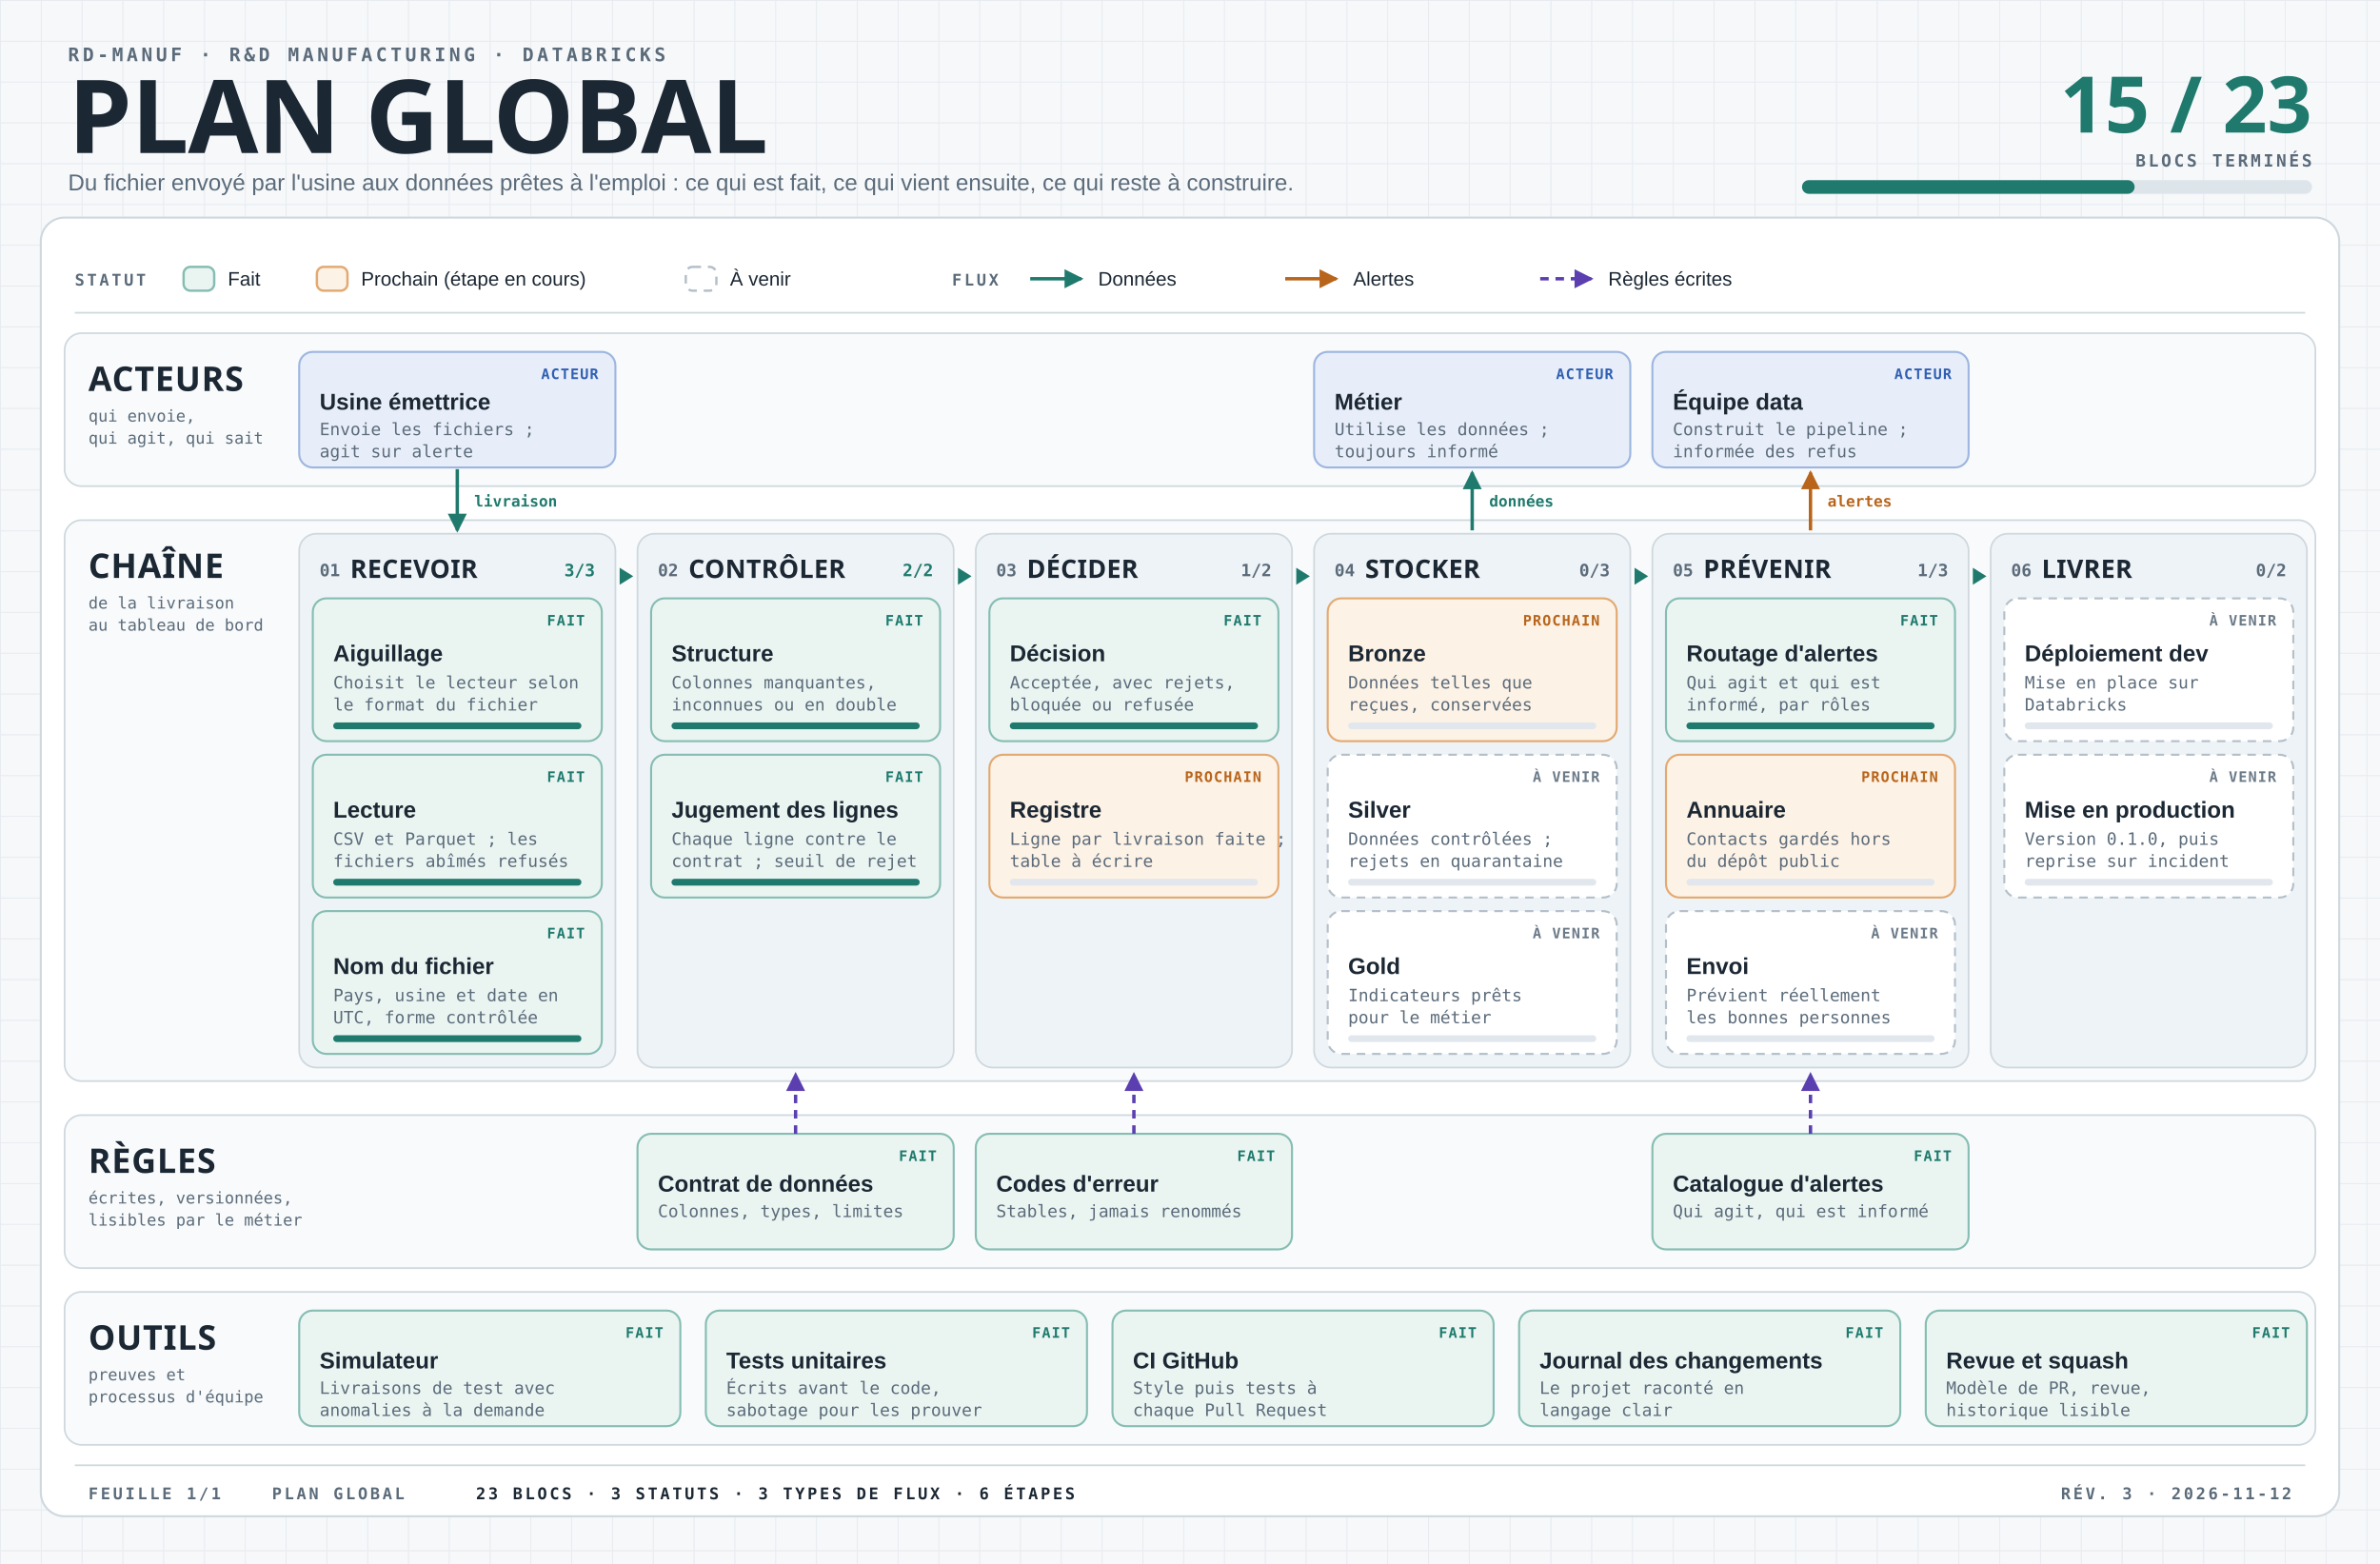
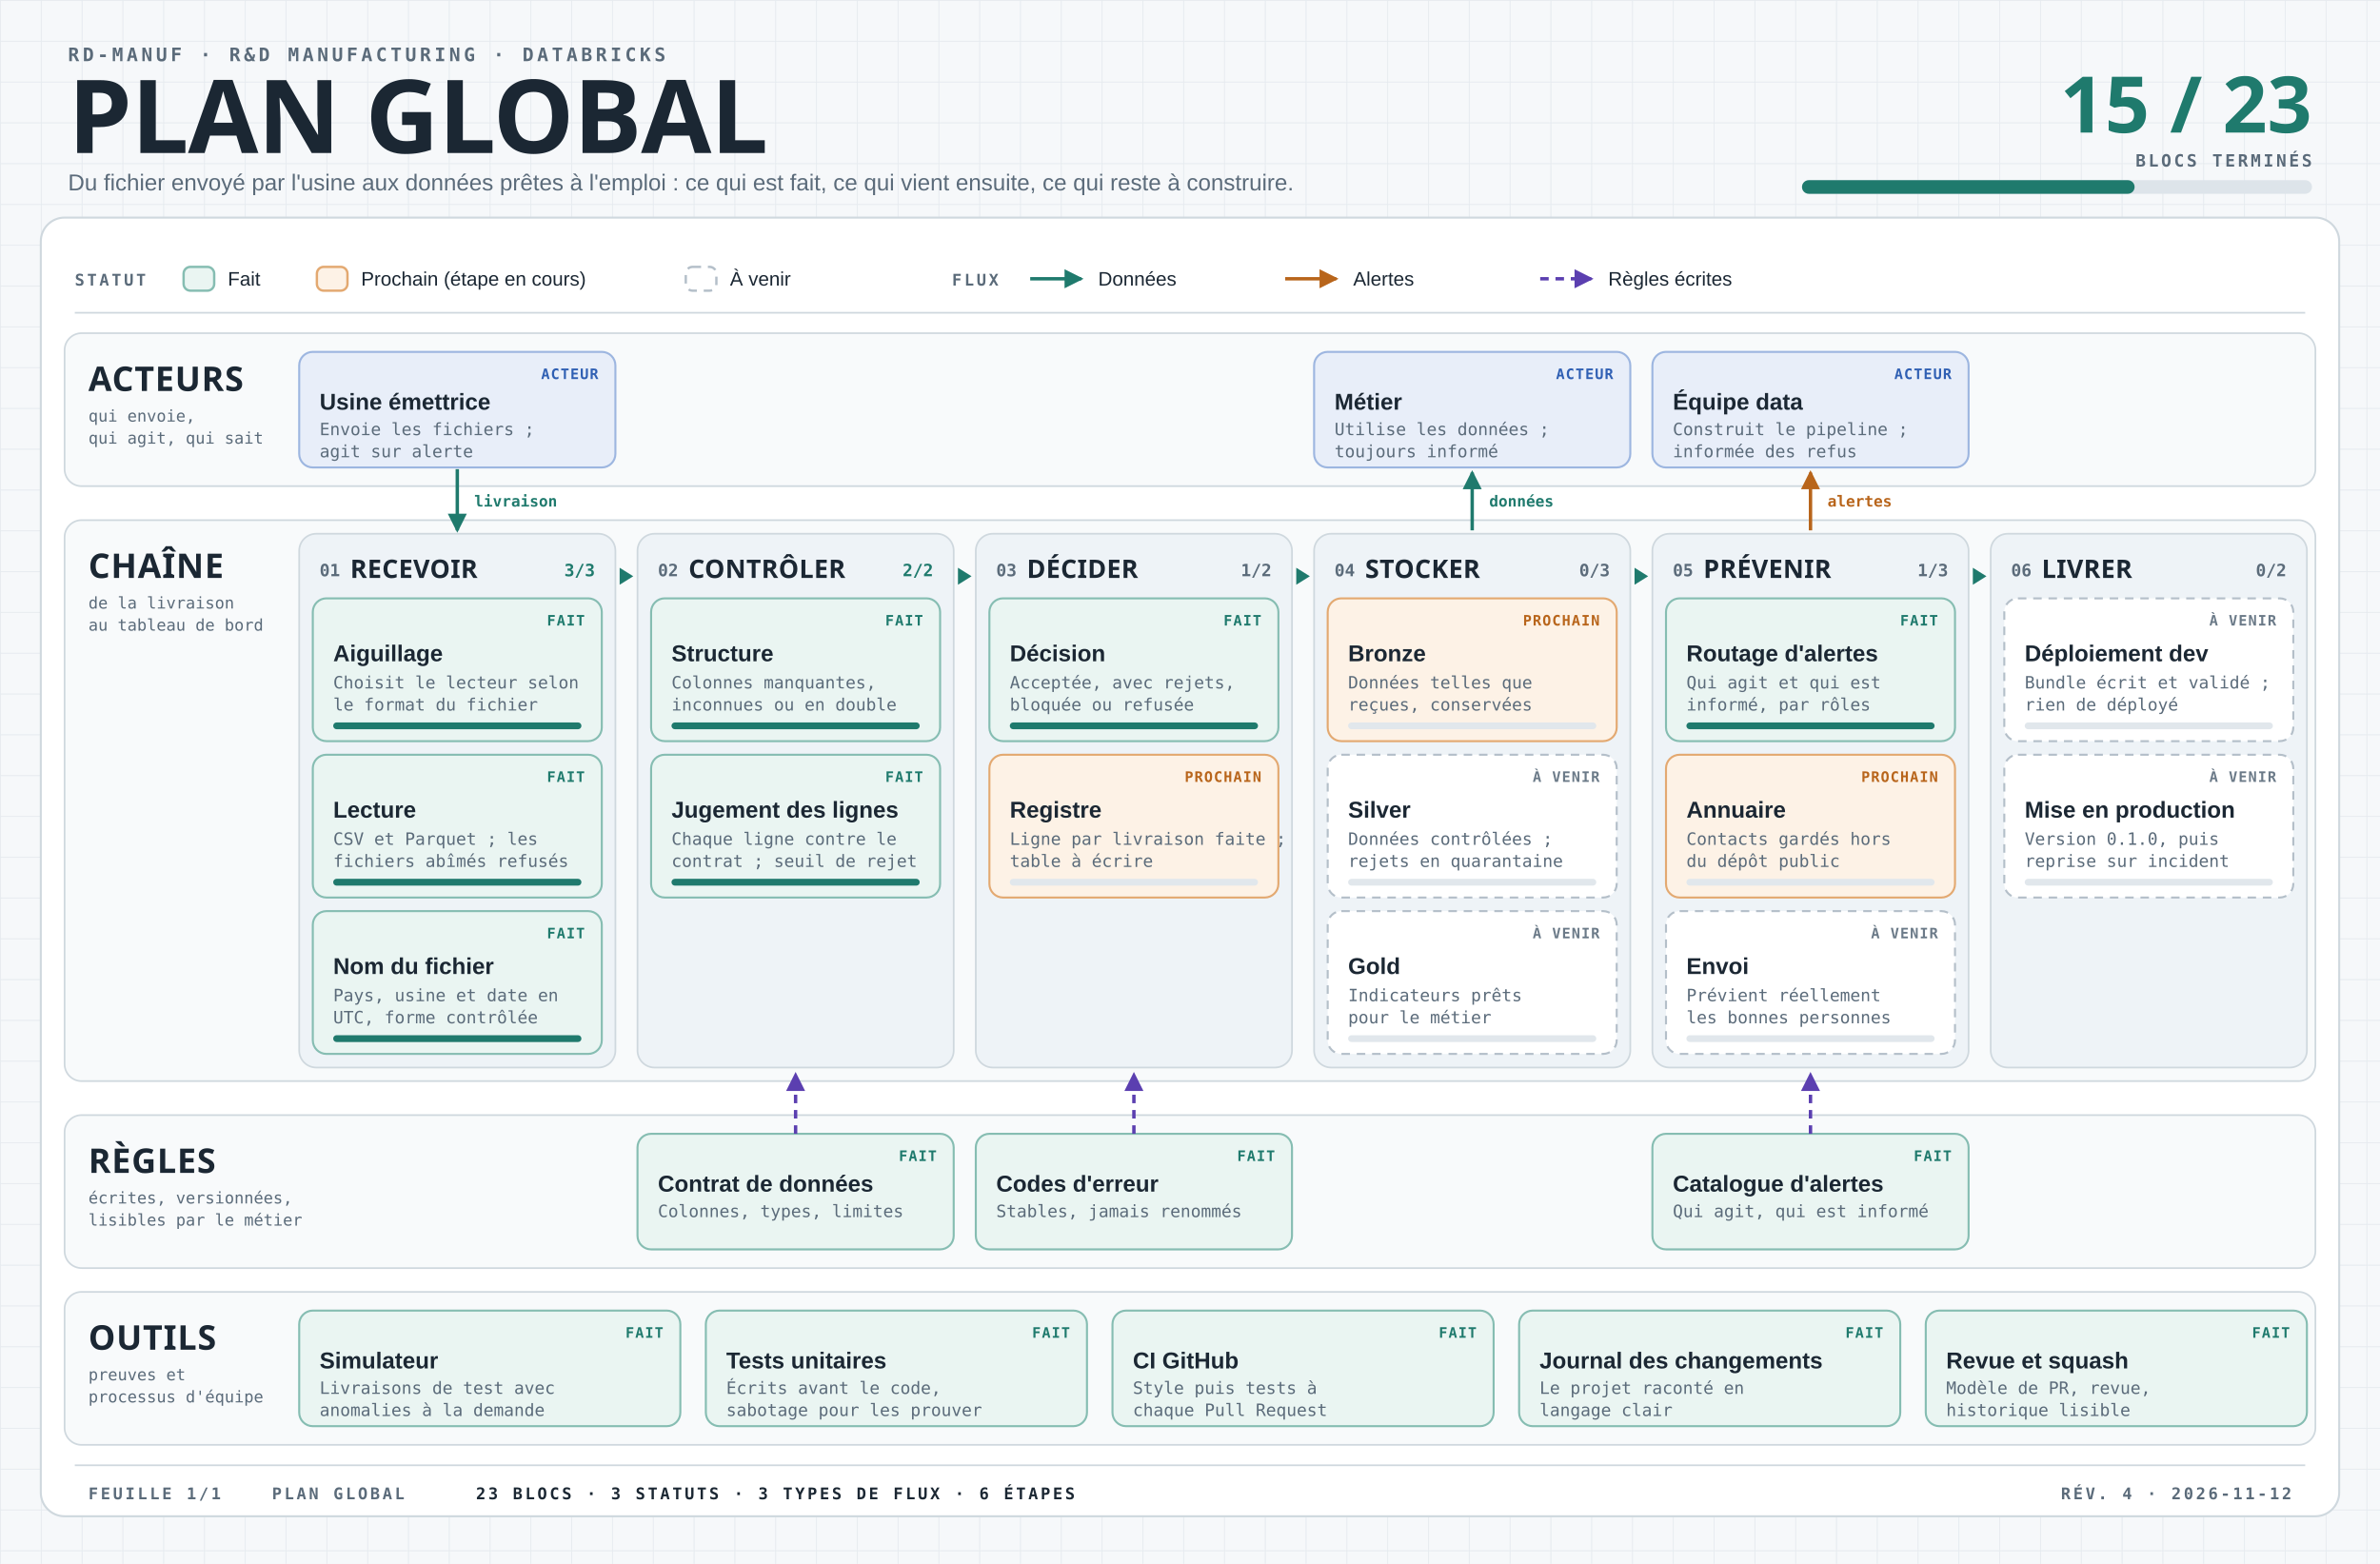
<svg xmlns="http://www.w3.org/2000/svg" viewBox="0 0 1400 920" width="1400" height="920" role="img" aria-labelledby="t d">
  <defs>
    <pattern id="grille" width="24" height="24" patternUnits="userSpaceOnUse">
      <path d="M24 0H0V24" fill="none" stroke="#e6ebef" stroke-width="1" />
    </pattern>
    <marker id="fd" viewBox="0 0 10 10" refX="8" refY="5" markerWidth="7" markerHeight="7" orient="auto-start-reverse">
      <path d="M1 1L9 5L1 9z" fill="#1f7a6d" />
    </marker>
    <marker id="fa" viewBox="0 0 10 10" refX="8" refY="5" markerWidth="7" markerHeight="7" orient="auto-start-reverse">
      <path d="M1 1L9 5L1 9z" fill="#b8651b" />
    </marker>
    <marker id="fr" viewBox="0 0 10 10" refX="8" refY="5" markerWidth="7" markerHeight="7" orient="auto-start-reverse">
      <path d="M1 1L9 5L1 9z" fill="#5b3fb0" />
    </marker>
  </defs>
  <rect x="0" y="0" width="1400" height="920" rx="0" fill="#f6f8fa" />
  <rect x="0" y="0" width="1400" height="920" rx="0" fill="url(#grille)" />
  <text x="40" y="36" font-family="ui-monospace,SFMono-Regular,Menlo,Consolas,'DejaVu Sans Mono',monospace" font-size="11" font-weight="600" fill="#5b6b7a" text-anchor="start" letter-spacing="2">RD-MANUF  ·  R&amp;D MANUFACTURING  ·  DATABRICKS</text>
  <text x="40" y="90" font-family="'Bebas Neue','Oswald','Arial Narrow','Helvetica Neue Condensed',Impact,sans-serif" font-size="60" font-weight="800" fill="#1b2733" text-anchor="start" letter-spacing="-0.5">PLAN GLOBAL</text>
  <text x="40" y="112" font-family="'Segoe UI','Helvetica Neue',Arial,sans-serif" font-size="13.5" font-weight="400" fill="#5b6b7a" text-anchor="start">Du fichier envoyé par l'usine aux données prêtes à l'emploi : ce qui est fait, ce qui vient ensuite, ce qui reste à construire.</text>
  <text x="1360" y="78" font-family="'Bebas Neue','Oswald','Arial Narrow','Helvetica Neue Condensed',Impact,sans-serif" font-size="46" font-weight="800" fill="#1f7a6d" text-anchor="end">15 / 23</text>
  <text x="1360" y="98" font-family="ui-monospace,SFMono-Regular,Menlo,Consolas,'DejaVu Sans Mono',monospace" font-size="10" font-weight="600" fill="#5b6b7a" text-anchor="end" letter-spacing="1.5">BLOCS TERMINÉS</text>
  <rect x="1060" y="106" width="300" height="8" rx="4" fill="#dde4ea" />
  <rect x="1060" y="106" width="195.652" height="8" rx="4" fill="#1f7a6d" />
  <rect x="24" y="128" width="1352" height="764" rx="14" fill="#ffffff" stroke="#cfd8de" stroke-width="1.2" />
  <text x="44" y="168" font-family="ui-monospace,SFMono-Regular,Menlo,Consolas,'DejaVu Sans Mono',monospace" font-size="9.5" font-weight="700" fill="#5b6b7a" text-anchor="start" letter-spacing="1.5">STATUT</text>
  <rect x="108" y="157" width="18" height="14" rx="4" fill="#eaf5f2" stroke="#86bdb2" stroke-width="1.4" />
  <text x="134" y="168" font-family="'Segoe UI','Helvetica Neue',Arial,sans-serif" font-size="11.5" font-weight="500" fill="#1b2733" text-anchor="start">Fait</text>
  <rect x="186.4" y="157" width="18" height="14" rx="4" fill="#fdf2e6" stroke="#e3a971" stroke-width="1.4" />
  <text x="212.4" y="168" font-family="'Segoe UI','Helvetica Neue',Arial,sans-serif" font-size="11.5" font-weight="500" fill="#1b2733" text-anchor="start">Prochain (étape en cours)</text>
  <rect x="403.4" y="157" width="18" height="14" rx="4" fill="#ffffff" stroke="#b4bfc9" stroke-width="1.4" stroke-dasharray="5 4" />
  <text x="429.4" y="168" font-family="'Segoe UI','Helvetica Neue',Arial,sans-serif" font-size="11.5" font-weight="500" fill="#1b2733" text-anchor="start">À venir</text>
  <text x="560" y="168" font-family="ui-monospace,SFMono-Regular,Menlo,Consolas,'DejaVu Sans Mono',monospace" font-size="9.5" font-weight="700" fill="#5b6b7a" text-anchor="start" letter-spacing="1.5">FLUX</text>
  <line x1="606" y1="164" x2="636" y2="164" stroke="#1f7a6d" stroke-width="2" marker-end="url(#fd)" />
  <text x="646" y="168" font-family="'Segoe UI','Helvetica Neue',Arial,sans-serif" font-size="11.5" font-weight="500" fill="#1b2733" text-anchor="start">Données</text>
  <line x1="756" y1="164" x2="786" y2="164" stroke="#b8651b" stroke-width="2" marker-end="url(#fa)" />
  <text x="796" y="168" font-family="'Segoe UI','Helvetica Neue',Arial,sans-serif" font-size="11.5" font-weight="500" fill="#1b2733" text-anchor="start">Alertes</text>
  <line x1="906" y1="164" x2="936" y2="164" stroke="#5b3fb0" stroke-width="2" stroke-dasharray="5 4" marker-end="url(#fr)" />
  <text x="946" y="168" font-family="'Segoe UI','Helvetica Neue',Arial,sans-serif" font-size="11.5" font-weight="500" fill="#1b2733" text-anchor="start">Règles écrites</text>
  <line x1="44" y1="184" x2="1356" y2="184" stroke="#cfd8de" stroke-width="1" />
  <rect x="38" y="196" width="1324" height="90" rx="10" fill="#f8fafb" stroke="#cfd8de" stroke-width="1" />
  <text x="52" y="230" font-family="'Bebas Neue','Oswald','Arial Narrow','Helvetica Neue Condensed',Impact,sans-serif" font-size="20" font-weight="800" fill="#1b2733" text-anchor="start" letter-spacing="0.5">ACTEURS</text>
  <text x="52" y="248" font-family="ui-monospace,SFMono-Regular,Menlo,Consolas,'DejaVu Sans Mono',monospace" font-size="9.5" font-weight="400" fill="#5b6b7a" text-anchor="start">qui envoie,</text>
  <text x="52" y="261" font-family="ui-monospace,SFMono-Regular,Menlo,Consolas,'DejaVu Sans Mono',monospace" font-size="9.5" font-weight="400" fill="#5b6b7a" text-anchor="start">qui agit, qui sait</text>
  <rect x="38" y="306" width="1324" height="330" rx="10" fill="#f8fafb" stroke="#cfd8de" stroke-width="1" />
  <text x="52" y="340" font-family="'Bebas Neue','Oswald','Arial Narrow','Helvetica Neue Condensed',Impact,sans-serif" font-size="20" font-weight="800" fill="#1b2733" text-anchor="start" letter-spacing="0.5">CHAÎNE</text>
  <text x="52" y="358" font-family="ui-monospace,SFMono-Regular,Menlo,Consolas,'DejaVu Sans Mono',monospace" font-size="9.5" font-weight="400" fill="#5b6b7a" text-anchor="start">de la livraison</text>
  <text x="52" y="371" font-family="ui-monospace,SFMono-Regular,Menlo,Consolas,'DejaVu Sans Mono',monospace" font-size="9.5" font-weight="400" fill="#5b6b7a" text-anchor="start">au tableau de bord</text>
  <rect x="38" y="656" width="1324" height="90" rx="10" fill="#f8fafb" stroke="#cfd8de" stroke-width="1" />
  <text x="52" y="690" font-family="'Bebas Neue','Oswald','Arial Narrow','Helvetica Neue Condensed',Impact,sans-serif" font-size="20" font-weight="800" fill="#1b2733" text-anchor="start" letter-spacing="0.5">RÈGLES</text>
  <text x="52" y="708" font-family="ui-monospace,SFMono-Regular,Menlo,Consolas,'DejaVu Sans Mono',monospace" font-size="9.5" font-weight="400" fill="#5b6b7a" text-anchor="start">écrites, versionnées,</text>
  <text x="52" y="721" font-family="ui-monospace,SFMono-Regular,Menlo,Consolas,'DejaVu Sans Mono',monospace" font-size="9.5" font-weight="400" fill="#5b6b7a" text-anchor="start">lisibles par le métier</text>
  <rect x="38" y="760" width="1324" height="90" rx="10" fill="#f8fafb" stroke="#cfd8de" stroke-width="1" />
  <text x="52" y="794" font-family="'Bebas Neue','Oswald','Arial Narrow','Helvetica Neue Condensed',Impact,sans-serif" font-size="20" font-weight="800" fill="#1b2733" text-anchor="start" letter-spacing="0.5">OUTILS</text>
  <text x="52" y="812" font-family="ui-monospace,SFMono-Regular,Menlo,Consolas,'DejaVu Sans Mono',monospace" font-size="9.5" font-weight="400" fill="#5b6b7a" text-anchor="start">preuves et</text>
  <text x="52" y="825" font-family="ui-monospace,SFMono-Regular,Menlo,Consolas,'DejaVu Sans Mono',monospace" font-size="9.5" font-weight="400" fill="#5b6b7a" text-anchor="start">processus d'équipe</text>
  <rect x="176" y="314" width="186" height="314" rx="10" fill="#eef3f7" stroke="#cfd8de" stroke-width="1" />
  <text x="188" y="339" font-family="ui-monospace,SFMono-Regular,Menlo,Consolas,'DejaVu Sans Mono',monospace" font-size="10" font-weight="600" fill="#5b6b7a" text-anchor="start">01</text>
  <text x="206" y="340" font-family="'Bebas Neue','Oswald','Arial Narrow','Helvetica Neue Condensed',Impact,sans-serif" font-size="15" font-weight="800" fill="#1b2733" text-anchor="start" letter-spacing="0.2">RECEVOIR</text>
  <text x="350" y="339" font-family="ui-monospace,SFMono-Regular,Menlo,Consolas,'DejaVu Sans Mono',monospace" font-size="10" font-weight="700" fill="#1f7a6d" text-anchor="end">3/3</text>
  <rect x="184" y="352" width="170" height="84" rx="8" fill="#eaf5f2" stroke="#86bdb2" stroke-width="1.2" />
  <text x="344" y="368" font-family="ui-monospace,SFMono-Regular,Menlo,Consolas,'DejaVu Sans Mono',monospace" font-size="8.5" font-weight="700" fill="#1f7a6d" text-anchor="end" letter-spacing="0.6">FAIT</text>
  <text x="196" y="389" font-family="'Segoe UI','Helvetica Neue',Arial,sans-serif" font-size="13.5" font-weight="700" fill="#1b2733" text-anchor="start">Aiguillage</text>
  <text x="196" y="405" font-family="ui-monospace,SFMono-Regular,Menlo,Consolas,'DejaVu Sans Mono',monospace" font-size="10" font-weight="400" fill="#5b6b7a" text-anchor="start">Choisit le lecteur selon</text>
  <text x="196" y="418" font-family="ui-monospace,SFMono-Regular,Menlo,Consolas,'DejaVu Sans Mono',monospace" font-size="10" font-weight="400" fill="#5b6b7a" text-anchor="start">le format du fichier</text>
  <rect x="196" y="425" width="146" height="4" rx="2" fill="#e1e7ec" />
  <rect x="196" y="425" width="146" height="4" rx="2" fill="#1f7a6d" />
  <rect x="184" y="444" width="170" height="84" rx="8" fill="#eaf5f2" stroke="#86bdb2" stroke-width="1.2" />
  <text x="344" y="460" font-family="ui-monospace,SFMono-Regular,Menlo,Consolas,'DejaVu Sans Mono',monospace" font-size="8.5" font-weight="700" fill="#1f7a6d" text-anchor="end" letter-spacing="0.6">FAIT</text>
  <text x="196" y="481" font-family="'Segoe UI','Helvetica Neue',Arial,sans-serif" font-size="13.5" font-weight="700" fill="#1b2733" text-anchor="start">Lecture</text>
  <text x="196" y="497" font-family="ui-monospace,SFMono-Regular,Menlo,Consolas,'DejaVu Sans Mono',monospace" font-size="10" font-weight="400" fill="#5b6b7a" text-anchor="start">CSV et Parquet ; les</text>
  <text x="196" y="510" font-family="ui-monospace,SFMono-Regular,Menlo,Consolas,'DejaVu Sans Mono',monospace" font-size="10" font-weight="400" fill="#5b6b7a" text-anchor="start">fichiers abîmés refusés</text>
  <rect x="196" y="517" width="146" height="4" rx="2" fill="#e1e7ec" />
  <rect x="196" y="517" width="146" height="4" rx="2" fill="#1f7a6d" />
  <rect x="184" y="536" width="170" height="84" rx="8" fill="#eaf5f2" stroke="#86bdb2" stroke-width="1.2" />
  <text x="344" y="552" font-family="ui-monospace,SFMono-Regular,Menlo,Consolas,'DejaVu Sans Mono',monospace" font-size="8.5" font-weight="700" fill="#1f7a6d" text-anchor="end" letter-spacing="0.6">FAIT</text>
  <text x="196" y="573" font-family="'Segoe UI','Helvetica Neue',Arial,sans-serif" font-size="13.5" font-weight="700" fill="#1b2733" text-anchor="start">Nom du fichier</text>
  <text x="196" y="589" font-family="ui-monospace,SFMono-Regular,Menlo,Consolas,'DejaVu Sans Mono',monospace" font-size="10" font-weight="400" fill="#5b6b7a" text-anchor="start">Pays, usine et date en</text>
  <text x="196" y="602" font-family="ui-monospace,SFMono-Regular,Menlo,Consolas,'DejaVu Sans Mono',monospace" font-size="10" font-weight="400" fill="#5b6b7a" text-anchor="start">UTC, forme contrôlée</text>
  <rect x="196" y="609" width="146" height="4" rx="2" fill="#e1e7ec" />
  <rect x="196" y="609" width="146" height="4" rx="2" fill="#1f7a6d" />
  <path d="M364.5 334 L372.5 339 L364.5 344z" fill="#1f7a6d" />
  <rect x="375" y="314" width="186" height="314" rx="10" fill="#eef3f7" stroke="#cfd8de" stroke-width="1" />
  <text x="387" y="339" font-family="ui-monospace,SFMono-Regular,Menlo,Consolas,'DejaVu Sans Mono',monospace" font-size="10" font-weight="600" fill="#5b6b7a" text-anchor="start">02</text>
  <text x="405" y="340" font-family="'Bebas Neue','Oswald','Arial Narrow','Helvetica Neue Condensed',Impact,sans-serif" font-size="15" font-weight="800" fill="#1b2733" text-anchor="start" letter-spacing="0.2">CONTRÔLER</text>
  <text x="549" y="339" font-family="ui-monospace,SFMono-Regular,Menlo,Consolas,'DejaVu Sans Mono',monospace" font-size="10" font-weight="700" fill="#1f7a6d" text-anchor="end">2/2</text>
  <rect x="383" y="352" width="170" height="84" rx="8" fill="#eaf5f2" stroke="#86bdb2" stroke-width="1.2" />
  <text x="543" y="368" font-family="ui-monospace,SFMono-Regular,Menlo,Consolas,'DejaVu Sans Mono',monospace" font-size="8.5" font-weight="700" fill="#1f7a6d" text-anchor="end" letter-spacing="0.6">FAIT</text>
  <text x="395" y="389" font-family="'Segoe UI','Helvetica Neue',Arial,sans-serif" font-size="13.5" font-weight="700" fill="#1b2733" text-anchor="start">Structure</text>
  <text x="395" y="405" font-family="ui-monospace,SFMono-Regular,Menlo,Consolas,'DejaVu Sans Mono',monospace" font-size="10" font-weight="400" fill="#5b6b7a" text-anchor="start">Colonnes manquantes,</text>
  <text x="395" y="418" font-family="ui-monospace,SFMono-Regular,Menlo,Consolas,'DejaVu Sans Mono',monospace" font-size="10" font-weight="400" fill="#5b6b7a" text-anchor="start">inconnues ou en double</text>
  <rect x="395" y="425" width="146" height="4" rx="2" fill="#e1e7ec" />
  <rect x="395" y="425" width="146" height="4" rx="2" fill="#1f7a6d" />
  <rect x="383" y="444" width="170" height="84" rx="8" fill="#eaf5f2" stroke="#86bdb2" stroke-width="1.2" />
  <text x="543" y="460" font-family="ui-monospace,SFMono-Regular,Menlo,Consolas,'DejaVu Sans Mono',monospace" font-size="8.5" font-weight="700" fill="#1f7a6d" text-anchor="end" letter-spacing="0.6">FAIT</text>
  <text x="395" y="481" font-family="'Segoe UI','Helvetica Neue',Arial,sans-serif" font-size="13.5" font-weight="700" fill="#1b2733" text-anchor="start">Jugement des lignes</text>
  <text x="395" y="497" font-family="ui-monospace,SFMono-Regular,Menlo,Consolas,'DejaVu Sans Mono',monospace" font-size="10" font-weight="400" fill="#5b6b7a" text-anchor="start">Chaque ligne contre le</text>
  <text x="395" y="510" font-family="ui-monospace,SFMono-Regular,Menlo,Consolas,'DejaVu Sans Mono',monospace" font-size="10" font-weight="400" fill="#5b6b7a" text-anchor="start">contrat ; seuil de rejet</text>
  <rect x="395" y="517" width="146" height="4" rx="2" fill="#e1e7ec" />
  <rect x="395" y="517" width="146" height="4" rx="2" fill="#1f7a6d" />
  <path d="M563.5 334 L571.5 339 L563.5 344z" fill="#1f7a6d" />
  <rect x="574" y="314" width="186" height="314" rx="10" fill="#eef3f7" stroke="#cfd8de" stroke-width="1" />
  <text x="586" y="339" font-family="ui-monospace,SFMono-Regular,Menlo,Consolas,'DejaVu Sans Mono',monospace" font-size="10" font-weight="600" fill="#5b6b7a" text-anchor="start">03</text>
  <text x="604" y="340" font-family="'Bebas Neue','Oswald','Arial Narrow','Helvetica Neue Condensed',Impact,sans-serif" font-size="15" font-weight="800" fill="#1b2733" text-anchor="start" letter-spacing="0.2">DÉCIDER</text>
  <text x="748" y="339" font-family="ui-monospace,SFMono-Regular,Menlo,Consolas,'DejaVu Sans Mono',monospace" font-size="10" font-weight="700" fill="#5b6b7a" text-anchor="end">1/2</text>
  <rect x="582" y="352" width="170" height="84" rx="8" fill="#eaf5f2" stroke="#86bdb2" stroke-width="1.2" />
  <text x="742" y="368" font-family="ui-monospace,SFMono-Regular,Menlo,Consolas,'DejaVu Sans Mono',monospace" font-size="8.5" font-weight="700" fill="#1f7a6d" text-anchor="end" letter-spacing="0.6">FAIT</text>
  <text x="594" y="389" font-family="'Segoe UI','Helvetica Neue',Arial,sans-serif" font-size="13.5" font-weight="700" fill="#1b2733" text-anchor="start">Décision</text>
  <text x="594" y="405" font-family="ui-monospace,SFMono-Regular,Menlo,Consolas,'DejaVu Sans Mono',monospace" font-size="10" font-weight="400" fill="#5b6b7a" text-anchor="start">Acceptée, avec rejets,</text>
  <text x="594" y="418" font-family="ui-monospace,SFMono-Regular,Menlo,Consolas,'DejaVu Sans Mono',monospace" font-size="10" font-weight="400" fill="#5b6b7a" text-anchor="start">bloquée ou refusée</text>
  <rect x="594" y="425" width="146" height="4" rx="2" fill="#e1e7ec" />
  <rect x="594" y="425" width="146" height="4" rx="2" fill="#1f7a6d" />
  <rect x="582" y="444" width="170" height="84" rx="8" fill="#fdf2e6" stroke="#e3a971" stroke-width="1.2" />
  <text x="742" y="460" font-family="ui-monospace,SFMono-Regular,Menlo,Consolas,'DejaVu Sans Mono',monospace" font-size="8.5" font-weight="700" fill="#b8651b" text-anchor="end" letter-spacing="0.6">PROCHAIN</text>
  <text x="594" y="481" font-family="'Segoe UI','Helvetica Neue',Arial,sans-serif" font-size="13.5" font-weight="700" fill="#1b2733" text-anchor="start">Registre</text>
  <text x="594" y="497" font-family="ui-monospace,SFMono-Regular,Menlo,Consolas,'DejaVu Sans Mono',monospace" font-size="10" font-weight="400" fill="#5b6b7a" text-anchor="start">Ligne par livraison faite ;</text>
  <text x="594" y="510" font-family="ui-monospace,SFMono-Regular,Menlo,Consolas,'DejaVu Sans Mono',monospace" font-size="10" font-weight="400" fill="#5b6b7a" text-anchor="start">table à écrire</text>
  <rect x="594" y="517" width="146" height="4" rx="2" fill="#e1e7ec" />
  <path d="M762.5 334 L770.5 339 L762.5 344z" fill="#1f7a6d" />
  <rect x="773" y="314" width="186" height="314" rx="10" fill="#eef3f7" stroke="#cfd8de" stroke-width="1" />
  <text x="785" y="339" font-family="ui-monospace,SFMono-Regular,Menlo,Consolas,'DejaVu Sans Mono',monospace" font-size="10" font-weight="600" fill="#5b6b7a" text-anchor="start">04</text>
  <text x="803" y="340" font-family="'Bebas Neue','Oswald','Arial Narrow','Helvetica Neue Condensed',Impact,sans-serif" font-size="15" font-weight="800" fill="#1b2733" text-anchor="start" letter-spacing="0.2">STOCKER</text>
  <text x="947" y="339" font-family="ui-monospace,SFMono-Regular,Menlo,Consolas,'DejaVu Sans Mono',monospace" font-size="10" font-weight="700" fill="#5b6b7a" text-anchor="end">0/3</text>
  <rect x="781" y="352" width="170" height="84" rx="8" fill="#fdf2e6" stroke="#e3a971" stroke-width="1.2" />
  <text x="941" y="368" font-family="ui-monospace,SFMono-Regular,Menlo,Consolas,'DejaVu Sans Mono',monospace" font-size="8.5" font-weight="700" fill="#b8651b" text-anchor="end" letter-spacing="0.6">PROCHAIN</text>
  <text x="793" y="389" font-family="'Segoe UI','Helvetica Neue',Arial,sans-serif" font-size="13.5" font-weight="700" fill="#1b2733" text-anchor="start">Bronze</text>
  <text x="793" y="405" font-family="ui-monospace,SFMono-Regular,Menlo,Consolas,'DejaVu Sans Mono',monospace" font-size="10" font-weight="400" fill="#5b6b7a" text-anchor="start">Données telles que</text>
  <text x="793" y="418" font-family="ui-monospace,SFMono-Regular,Menlo,Consolas,'DejaVu Sans Mono',monospace" font-size="10" font-weight="400" fill="#5b6b7a" text-anchor="start">reçues, conservées</text>
  <rect x="793" y="425" width="146" height="4" rx="2" fill="#e1e7ec" />
  <rect x="781" y="444" width="170" height="84" rx="8" fill="#ffffff" stroke="#b4bfc9" stroke-width="1.2" stroke-dasharray="5 4" />
  <text x="941" y="460" font-family="ui-monospace,SFMono-Regular,Menlo,Consolas,'DejaVu Sans Mono',monospace" font-size="8.5" font-weight="700" fill="#6b7a88" text-anchor="end" letter-spacing="0.6">À VENIR</text>
  <text x="793" y="481" font-family="'Segoe UI','Helvetica Neue',Arial,sans-serif" font-size="13.5" font-weight="700" fill="#1b2733" text-anchor="start">Silver</text>
  <text x="793" y="497" font-family="ui-monospace,SFMono-Regular,Menlo,Consolas,'DejaVu Sans Mono',monospace" font-size="10" font-weight="400" fill="#5b6b7a" text-anchor="start">Données contrôlées ;</text>
  <text x="793" y="510" font-family="ui-monospace,SFMono-Regular,Menlo,Consolas,'DejaVu Sans Mono',monospace" font-size="10" font-weight="400" fill="#5b6b7a" text-anchor="start">rejets en quarantaine</text>
  <rect x="793" y="517" width="146" height="4" rx="2" fill="#e1e7ec" />
  <rect x="781" y="536" width="170" height="84" rx="8" fill="#ffffff" stroke="#b4bfc9" stroke-width="1.2" stroke-dasharray="5 4" />
  <text x="941" y="552" font-family="ui-monospace,SFMono-Regular,Menlo,Consolas,'DejaVu Sans Mono',monospace" font-size="8.5" font-weight="700" fill="#6b7a88" text-anchor="end" letter-spacing="0.6">À VENIR</text>
  <text x="793" y="573" font-family="'Segoe UI','Helvetica Neue',Arial,sans-serif" font-size="13.5" font-weight="700" fill="#1b2733" text-anchor="start">Gold</text>
  <text x="793" y="589" font-family="ui-monospace,SFMono-Regular,Menlo,Consolas,'DejaVu Sans Mono',monospace" font-size="10" font-weight="400" fill="#5b6b7a" text-anchor="start">Indicateurs prêts</text>
  <text x="793" y="602" font-family="ui-monospace,SFMono-Regular,Menlo,Consolas,'DejaVu Sans Mono',monospace" font-size="10" font-weight="400" fill="#5b6b7a" text-anchor="start">pour le métier</text>
  <rect x="793" y="609" width="146" height="4" rx="2" fill="#e1e7ec" />
  <path d="M961.5 334 L969.5 339 L961.5 344z" fill="#1f7a6d" />
  <rect x="972" y="314" width="186" height="314" rx="10" fill="#eef3f7" stroke="#cfd8de" stroke-width="1" />
  <text x="984" y="339" font-family="ui-monospace,SFMono-Regular,Menlo,Consolas,'DejaVu Sans Mono',monospace" font-size="10" font-weight="600" fill="#5b6b7a" text-anchor="start">05</text>
  <text x="1002" y="340" font-family="'Bebas Neue','Oswald','Arial Narrow','Helvetica Neue Condensed',Impact,sans-serif" font-size="15" font-weight="800" fill="#1b2733" text-anchor="start" letter-spacing="0.2">PRÉVENIR</text>
  <text x="1146" y="339" font-family="ui-monospace,SFMono-Regular,Menlo,Consolas,'DejaVu Sans Mono',monospace" font-size="10" font-weight="700" fill="#5b6b7a" text-anchor="end">1/3</text>
  <rect x="980" y="352" width="170" height="84" rx="8" fill="#eaf5f2" stroke="#86bdb2" stroke-width="1.2" />
  <text x="1140" y="368" font-family="ui-monospace,SFMono-Regular,Menlo,Consolas,'DejaVu Sans Mono',monospace" font-size="8.5" font-weight="700" fill="#1f7a6d" text-anchor="end" letter-spacing="0.6">FAIT</text>
  <text x="992" y="389" font-family="'Segoe UI','Helvetica Neue',Arial,sans-serif" font-size="13.5" font-weight="700" fill="#1b2733" text-anchor="start">Routage d'alertes</text>
  <text x="992" y="405" font-family="ui-monospace,SFMono-Regular,Menlo,Consolas,'DejaVu Sans Mono',monospace" font-size="10" font-weight="400" fill="#5b6b7a" text-anchor="start">Qui agit et qui est</text>
  <text x="992" y="418" font-family="ui-monospace,SFMono-Regular,Menlo,Consolas,'DejaVu Sans Mono',monospace" font-size="10" font-weight="400" fill="#5b6b7a" text-anchor="start">informé, par rôles</text>
  <rect x="992" y="425" width="146" height="4" rx="2" fill="#e1e7ec" />
  <rect x="992" y="425" width="146" height="4" rx="2" fill="#1f7a6d" />
  <rect x="980" y="444" width="170" height="84" rx="8" fill="#fdf2e6" stroke="#e3a971" stroke-width="1.2" />
  <text x="1140" y="460" font-family="ui-monospace,SFMono-Regular,Menlo,Consolas,'DejaVu Sans Mono',monospace" font-size="8.5" font-weight="700" fill="#b8651b" text-anchor="end" letter-spacing="0.6">PROCHAIN</text>
  <text x="992" y="481" font-family="'Segoe UI','Helvetica Neue',Arial,sans-serif" font-size="13.5" font-weight="700" fill="#1b2733" text-anchor="start">Annuaire</text>
  <text x="992" y="497" font-family="ui-monospace,SFMono-Regular,Menlo,Consolas,'DejaVu Sans Mono',monospace" font-size="10" font-weight="400" fill="#5b6b7a" text-anchor="start">Contacts gardés hors</text>
  <text x="992" y="510" font-family="ui-monospace,SFMono-Regular,Menlo,Consolas,'DejaVu Sans Mono',monospace" font-size="10" font-weight="400" fill="#5b6b7a" text-anchor="start">du dépôt public</text>
  <rect x="992" y="517" width="146" height="4" rx="2" fill="#e1e7ec" />
  <rect x="980" y="536" width="170" height="84" rx="8" fill="#ffffff" stroke="#b4bfc9" stroke-width="1.2" stroke-dasharray="5 4" />
  <text x="1140" y="552" font-family="ui-monospace,SFMono-Regular,Menlo,Consolas,'DejaVu Sans Mono',monospace" font-size="8.5" font-weight="700" fill="#6b7a88" text-anchor="end" letter-spacing="0.6">À VENIR</text>
  <text x="992" y="573" font-family="'Segoe UI','Helvetica Neue',Arial,sans-serif" font-size="13.5" font-weight="700" fill="#1b2733" text-anchor="start">Envoi</text>
  <text x="992" y="589" font-family="ui-monospace,SFMono-Regular,Menlo,Consolas,'DejaVu Sans Mono',monospace" font-size="10" font-weight="400" fill="#5b6b7a" text-anchor="start">Prévient réellement</text>
  <text x="992" y="602" font-family="ui-monospace,SFMono-Regular,Menlo,Consolas,'DejaVu Sans Mono',monospace" font-size="10" font-weight="400" fill="#5b6b7a" text-anchor="start">les bonnes personnes</text>
  <rect x="992" y="609" width="146" height="4" rx="2" fill="#e1e7ec" />
  <path d="M1160.5 334 L1168.5 339 L1160.5 344z" fill="#1f7a6d" />
  <rect x="1171" y="314" width="186" height="314" rx="10" fill="#eef3f7" stroke="#cfd8de" stroke-width="1" />
  <text x="1183" y="339" font-family="ui-monospace,SFMono-Regular,Menlo,Consolas,'DejaVu Sans Mono',monospace" font-size="10" font-weight="600" fill="#5b6b7a" text-anchor="start">06</text>
  <text x="1201" y="340" font-family="'Bebas Neue','Oswald','Arial Narrow','Helvetica Neue Condensed',Impact,sans-serif" font-size="15" font-weight="800" fill="#1b2733" text-anchor="start" letter-spacing="0.2">LIVRER</text>
  <text x="1345" y="339" font-family="ui-monospace,SFMono-Regular,Menlo,Consolas,'DejaVu Sans Mono',monospace" font-size="10" font-weight="700" fill="#5b6b7a" text-anchor="end">0/2</text>
  <rect x="1179" y="352" width="170" height="84" rx="8" fill="#ffffff" stroke="#b4bfc9" stroke-width="1.2" stroke-dasharray="5 4" />
  <text x="1339" y="368" font-family="ui-monospace,SFMono-Regular,Menlo,Consolas,'DejaVu Sans Mono',monospace" font-size="8.5" font-weight="700" fill="#6b7a88" text-anchor="end" letter-spacing="0.6">À VENIR</text>
  <text x="1191" y="389" font-family="'Segoe UI','Helvetica Neue',Arial,sans-serif" font-size="13.5" font-weight="700" fill="#1b2733" text-anchor="start">Déploiement dev</text>
-   <text x="1191" y="405" font-family="ui-monospace,SFMono-Regular,Menlo,Consolas,'DejaVu Sans Mono',monospace" font-size="10" font-weight="400" fill="#5b6b7a" text-anchor="start">Mise en place sur</text>
-   <text x="1191" y="418" font-family="ui-monospace,SFMono-Regular,Menlo,Consolas,'DejaVu Sans Mono',monospace" font-size="10" font-weight="400" fill="#5b6b7a" text-anchor="start">Databricks</text>
+   <text x="1191" y="405" font-family="ui-monospace,SFMono-Regular,Menlo,Consolas,'DejaVu Sans Mono',monospace" font-size="10" font-weight="400" fill="#5b6b7a" text-anchor="start">Bundle écrit et validé ;</text>
+   <text x="1191" y="418" font-family="ui-monospace,SFMono-Regular,Menlo,Consolas,'DejaVu Sans Mono',monospace" font-size="10" font-weight="400" fill="#5b6b7a" text-anchor="start">rien de déployé</text>
  <rect x="1191" y="425" width="146" height="4" rx="2" fill="#e1e7ec" />
  <rect x="1179" y="444" width="170" height="84" rx="8" fill="#ffffff" stroke="#b4bfc9" stroke-width="1.2" stroke-dasharray="5 4" />
  <text x="1339" y="460" font-family="ui-monospace,SFMono-Regular,Menlo,Consolas,'DejaVu Sans Mono',monospace" font-size="8.5" font-weight="700" fill="#6b7a88" text-anchor="end" letter-spacing="0.6">À VENIR</text>
  <text x="1191" y="481" font-family="'Segoe UI','Helvetica Neue',Arial,sans-serif" font-size="13.5" font-weight="700" fill="#1b2733" text-anchor="start">Mise en production</text>
  <text x="1191" y="497" font-family="ui-monospace,SFMono-Regular,Menlo,Consolas,'DejaVu Sans Mono',monospace" font-size="10" font-weight="400" fill="#5b6b7a" text-anchor="start">Version 0.1.0, puis</text>
  <text x="1191" y="510" font-family="ui-monospace,SFMono-Regular,Menlo,Consolas,'DejaVu Sans Mono',monospace" font-size="10" font-weight="400" fill="#5b6b7a" text-anchor="start">reprise sur incident</text>
  <rect x="1191" y="517" width="146" height="4" rx="2" fill="#e1e7ec" />
  <rect x="176" y="207" width="186" height="68" rx="8" fill="#e8eef9" stroke="#9db6e0" stroke-width="1.2" />
  <text x="352" y="223" font-family="ui-monospace,SFMono-Regular,Menlo,Consolas,'DejaVu Sans Mono',monospace" font-size="8.5" font-weight="700" fill="#2f5fb3" text-anchor="end" letter-spacing="0.6">ACTEUR</text>
  <text x="188" y="241" font-family="'Segoe UI','Helvetica Neue',Arial,sans-serif" font-size="13.5" font-weight="700" fill="#1b2733" text-anchor="start">Usine émettrice</text>
  <text x="188" y="256" font-family="ui-monospace,SFMono-Regular,Menlo,Consolas,'DejaVu Sans Mono',monospace" font-size="10" font-weight="400" fill="#5b6b7a" text-anchor="start">Envoie les fichiers ;</text>
  <text x="188" y="269" font-family="ui-monospace,SFMono-Regular,Menlo,Consolas,'DejaVu Sans Mono',monospace" font-size="10" font-weight="400" fill="#5b6b7a" text-anchor="start">agit sur alerte</text>
  <rect x="773" y="207" width="186" height="68" rx="8" fill="#e8eef9" stroke="#9db6e0" stroke-width="1.2" />
  <text x="949" y="223" font-family="ui-monospace,SFMono-Regular,Menlo,Consolas,'DejaVu Sans Mono',monospace" font-size="8.5" font-weight="700" fill="#2f5fb3" text-anchor="end" letter-spacing="0.6">ACTEUR</text>
  <text x="785" y="241" font-family="'Segoe UI','Helvetica Neue',Arial,sans-serif" font-size="13.5" font-weight="700" fill="#1b2733" text-anchor="start">Métier</text>
  <text x="785" y="256" font-family="ui-monospace,SFMono-Regular,Menlo,Consolas,'DejaVu Sans Mono',monospace" font-size="10" font-weight="400" fill="#5b6b7a" text-anchor="start">Utilise les données ;</text>
  <text x="785" y="269" font-family="ui-monospace,SFMono-Regular,Menlo,Consolas,'DejaVu Sans Mono',monospace" font-size="10" font-weight="400" fill="#5b6b7a" text-anchor="start">toujours informé</text>
  <rect x="972" y="207" width="186" height="68" rx="8" fill="#e8eef9" stroke="#9db6e0" stroke-width="1.2" />
  <text x="1148" y="223" font-family="ui-monospace,SFMono-Regular,Menlo,Consolas,'DejaVu Sans Mono',monospace" font-size="8.5" font-weight="700" fill="#2f5fb3" text-anchor="end" letter-spacing="0.6">ACTEUR</text>
  <text x="984" y="241" font-family="'Segoe UI','Helvetica Neue',Arial,sans-serif" font-size="13.5" font-weight="700" fill="#1b2733" text-anchor="start">Équipe data</text>
  <text x="984" y="256" font-family="ui-monospace,SFMono-Regular,Menlo,Consolas,'DejaVu Sans Mono',monospace" font-size="10" font-weight="400" fill="#5b6b7a" text-anchor="start">Construit le pipeline ;</text>
  <text x="984" y="269" font-family="ui-monospace,SFMono-Regular,Menlo,Consolas,'DejaVu Sans Mono',monospace" font-size="10" font-weight="400" fill="#5b6b7a" text-anchor="start">informée des refus</text>
  <rect x="375" y="667" width="186" height="68" rx="8" fill="#eaf5f2" stroke="#86bdb2" stroke-width="1.2" />
  <text x="551" y="683" font-family="ui-monospace,SFMono-Regular,Menlo,Consolas,'DejaVu Sans Mono',monospace" font-size="8.5" font-weight="700" fill="#1f7a6d" text-anchor="end" letter-spacing="0.6">FAIT</text>
  <text x="387" y="701" font-family="'Segoe UI','Helvetica Neue',Arial,sans-serif" font-size="13.5" font-weight="700" fill="#1b2733" text-anchor="start">Contrat de données</text>
  <text x="387" y="716" font-family="ui-monospace,SFMono-Regular,Menlo,Consolas,'DejaVu Sans Mono',monospace" font-size="10" font-weight="400" fill="#5b6b7a" text-anchor="start">Colonnes, types, limites</text>
  <rect x="574" y="667" width="186" height="68" rx="8" fill="#eaf5f2" stroke="#86bdb2" stroke-width="1.2" />
  <text x="750" y="683" font-family="ui-monospace,SFMono-Regular,Menlo,Consolas,'DejaVu Sans Mono',monospace" font-size="8.5" font-weight="700" fill="#1f7a6d" text-anchor="end" letter-spacing="0.6">FAIT</text>
  <text x="586" y="701" font-family="'Segoe UI','Helvetica Neue',Arial,sans-serif" font-size="13.5" font-weight="700" fill="#1b2733" text-anchor="start">Codes d'erreur</text>
  <text x="586" y="716" font-family="ui-monospace,SFMono-Regular,Menlo,Consolas,'DejaVu Sans Mono',monospace" font-size="10" font-weight="400" fill="#5b6b7a" text-anchor="start">Stables, jamais renommés</text>
  <rect x="972" y="667" width="186" height="68" rx="8" fill="#eaf5f2" stroke="#86bdb2" stroke-width="1.2" />
  <text x="1148" y="683" font-family="ui-monospace,SFMono-Regular,Menlo,Consolas,'DejaVu Sans Mono',monospace" font-size="8.5" font-weight="700" fill="#1f7a6d" text-anchor="end" letter-spacing="0.6">FAIT</text>
  <text x="984" y="701" font-family="'Segoe UI','Helvetica Neue',Arial,sans-serif" font-size="13.5" font-weight="700" fill="#1b2733" text-anchor="start">Catalogue d'alertes</text>
  <text x="984" y="716" font-family="ui-monospace,SFMono-Regular,Menlo,Consolas,'DejaVu Sans Mono',monospace" font-size="10" font-weight="400" fill="#5b6b7a" text-anchor="start">Qui agit, qui est informé</text>
  <line x1="269.0" y1="276" x2="269.0" y2="312" stroke="#1f7a6d" stroke-width="2" marker-end="url(#fd)" />
  <line x1="866.0" y1="312" x2="866.0" y2="278" stroke="#1f7a6d" stroke-width="2" marker-end="url(#fd)" />
  <line x1="1065.0" y1="312" x2="1065.0" y2="278" stroke="#b8651b" stroke-width="2" marker-end="url(#fa)" />
  <line x1="468.0" y1="667" x2="468.0" y2="632" stroke="#5b3fb0" stroke-width="2" stroke-dasharray="5 4" marker-end="url(#fr)" />
  <line x1="667.0" y1="667" x2="667.0" y2="632" stroke="#5b3fb0" stroke-width="2" stroke-dasharray="5 4" marker-end="url(#fr)" />
  <line x1="1065.0" y1="667" x2="1065.0" y2="632" stroke="#5b3fb0" stroke-width="2" stroke-dasharray="5 4" marker-end="url(#fr)" />
  <text x="279.0" y="298" font-family="ui-monospace,SFMono-Regular,Menlo,Consolas,'DejaVu Sans Mono',monospace" font-size="9" font-weight="600" fill="#1f7a6d" text-anchor="start">livraison</text>
  <text x="876.0" y="298" font-family="ui-monospace,SFMono-Regular,Menlo,Consolas,'DejaVu Sans Mono',monospace" font-size="9" font-weight="600" fill="#1f7a6d" text-anchor="start">données</text>
  <text x="1075.0" y="298" font-family="ui-monospace,SFMono-Regular,Menlo,Consolas,'DejaVu Sans Mono',monospace" font-size="9" font-weight="600" fill="#b8651b" text-anchor="start">alertes</text>
  <rect x="176.0" y="771" width="224.2" height="68" rx="8" fill="#eaf5f2" stroke="#86bdb2" stroke-width="1.2" />
  <text x="390.2" y="787" font-family="ui-monospace,SFMono-Regular,Menlo,Consolas,'DejaVu Sans Mono',monospace" font-size="8.5" font-weight="700" fill="#1f7a6d" text-anchor="end" letter-spacing="0.6">FAIT</text>
  <text x="188.0" y="805" font-family="'Segoe UI','Helvetica Neue',Arial,sans-serif" font-size="13.5" font-weight="700" fill="#1b2733" text-anchor="start">Simulateur</text>
  <text x="188.0" y="820" font-family="ui-monospace,SFMono-Regular,Menlo,Consolas,'DejaVu Sans Mono',monospace" font-size="10" font-weight="400" fill="#5b6b7a" text-anchor="start">Livraisons de test avec</text>
  <text x="188.0" y="833" font-family="ui-monospace,SFMono-Regular,Menlo,Consolas,'DejaVu Sans Mono',monospace" font-size="10" font-weight="400" fill="#5b6b7a" text-anchor="start">anomalies à la demande</text>
  <rect x="415.2" y="771" width="224.2" height="68" rx="8" fill="#eaf5f2" stroke="#86bdb2" stroke-width="1.2" />
  <text x="629.4" y="787" font-family="ui-monospace,SFMono-Regular,Menlo,Consolas,'DejaVu Sans Mono',monospace" font-size="8.5" font-weight="700" fill="#1f7a6d" text-anchor="end" letter-spacing="0.6">FAIT</text>
  <text x="427.2" y="805" font-family="'Segoe UI','Helvetica Neue',Arial,sans-serif" font-size="13.5" font-weight="700" fill="#1b2733" text-anchor="start">Tests unitaires</text>
  <text x="427.2" y="820" font-family="ui-monospace,SFMono-Regular,Menlo,Consolas,'DejaVu Sans Mono',monospace" font-size="10" font-weight="400" fill="#5b6b7a" text-anchor="start">Écrits avant le code,</text>
  <text x="427.2" y="833" font-family="ui-monospace,SFMono-Regular,Menlo,Consolas,'DejaVu Sans Mono',monospace" font-size="10" font-weight="400" fill="#5b6b7a" text-anchor="start">sabotage pour les prouver</text>
  <rect x="654.4" y="771" width="224.2" height="68" rx="8" fill="#eaf5f2" stroke="#86bdb2" stroke-width="1.2" />
  <text x="868.6" y="787" font-family="ui-monospace,SFMono-Regular,Menlo,Consolas,'DejaVu Sans Mono',monospace" font-size="8.5" font-weight="700" fill="#1f7a6d" text-anchor="end" letter-spacing="0.6">FAIT</text>
  <text x="666.4" y="805" font-family="'Segoe UI','Helvetica Neue',Arial,sans-serif" font-size="13.5" font-weight="700" fill="#1b2733" text-anchor="start">CI GitHub</text>
  <text x="666.4" y="820" font-family="ui-monospace,SFMono-Regular,Menlo,Consolas,'DejaVu Sans Mono',monospace" font-size="10" font-weight="400" fill="#5b6b7a" text-anchor="start">Style puis tests à</text>
  <text x="666.4" y="833" font-family="ui-monospace,SFMono-Regular,Menlo,Consolas,'DejaVu Sans Mono',monospace" font-size="10" font-weight="400" fill="#5b6b7a" text-anchor="start">chaque Pull Request</text>
  <rect x="893.6" y="771" width="224.2" height="68" rx="8" fill="#eaf5f2" stroke="#86bdb2" stroke-width="1.2" />
  <text x="1107.8" y="787" font-family="ui-monospace,SFMono-Regular,Menlo,Consolas,'DejaVu Sans Mono',monospace" font-size="8.5" font-weight="700" fill="#1f7a6d" text-anchor="end" letter-spacing="0.6">FAIT</text>
  <text x="905.6" y="805" font-family="'Segoe UI','Helvetica Neue',Arial,sans-serif" font-size="13.5" font-weight="700" fill="#1b2733" text-anchor="start">Journal des changements</text>
  <text x="905.6" y="820" font-family="ui-monospace,SFMono-Regular,Menlo,Consolas,'DejaVu Sans Mono',monospace" font-size="10" font-weight="400" fill="#5b6b7a" text-anchor="start">Le projet raconté en</text>
  <text x="905.6" y="833" font-family="ui-monospace,SFMono-Regular,Menlo,Consolas,'DejaVu Sans Mono',monospace" font-size="10" font-weight="400" fill="#5b6b7a" text-anchor="start">langage clair</text>
  <rect x="1132.8" y="771" width="224.2" height="68" rx="8" fill="#eaf5f2" stroke="#86bdb2" stroke-width="1.2" />
  <text x="1347.0" y="787" font-family="ui-monospace,SFMono-Regular,Menlo,Consolas,'DejaVu Sans Mono',monospace" font-size="8.5" font-weight="700" fill="#1f7a6d" text-anchor="end" letter-spacing="0.6">FAIT</text>
  <text x="1144.8" y="805" font-family="'Segoe UI','Helvetica Neue',Arial,sans-serif" font-size="13.5" font-weight="700" fill="#1b2733" text-anchor="start">Revue et squash</text>
  <text x="1144.8" y="820" font-family="ui-monospace,SFMono-Regular,Menlo,Consolas,'DejaVu Sans Mono',monospace" font-size="10" font-weight="400" fill="#5b6b7a" text-anchor="start">Modèle de PR, revue,</text>
  <text x="1144.8" y="833" font-family="ui-monospace,SFMono-Regular,Menlo,Consolas,'DejaVu Sans Mono',monospace" font-size="10" font-weight="400" fill="#5b6b7a" text-anchor="start">historique lisible</text>
  <line x1="44" y1="862" x2="1356" y2="862" stroke="#cfd8de" stroke-width="1" />
  <text x="52" y="882" font-family="ui-monospace,SFMono-Regular,Menlo,Consolas,'DejaVu Sans Mono',monospace" font-size="9.5" font-weight="600" fill="#5b6b7a" text-anchor="start" letter-spacing="1.5">FEUILLE 1/1</text>
  <text x="160" y="882" font-family="ui-monospace,SFMono-Regular,Menlo,Consolas,'DejaVu Sans Mono',monospace" font-size="9.5" font-weight="600" fill="#5b6b7a" text-anchor="start" letter-spacing="1.5">PLAN GLOBAL</text>
  <text x="280" y="882" font-family="ui-monospace,SFMono-Regular,Menlo,Consolas,'DejaVu Sans Mono',monospace" font-size="9.5" font-weight="700" fill="#1b2733" text-anchor="start" letter-spacing="1.5">23 BLOCS  ·  3 STATUTS  ·  3 TYPES DE FLUX  ·  6 ÉTAPES</text>
-   <text x="1348" y="882" font-family="ui-monospace,SFMono-Regular,Menlo,Consolas,'DejaVu Sans Mono',monospace" font-size="9.5" font-weight="600" fill="#5b6b7a" text-anchor="end" letter-spacing="1.5">RÉV. 3  ·  2026-11-12</text>
+   <text x="1348" y="882" font-family="ui-monospace,SFMono-Regular,Menlo,Consolas,'DejaVu Sans Mono',monospace" font-size="9.5" font-weight="600" fill="#5b6b7a" text-anchor="end" letter-spacing="1.5">RÉV. 4  ·  2026-11-12</text>
</svg>
